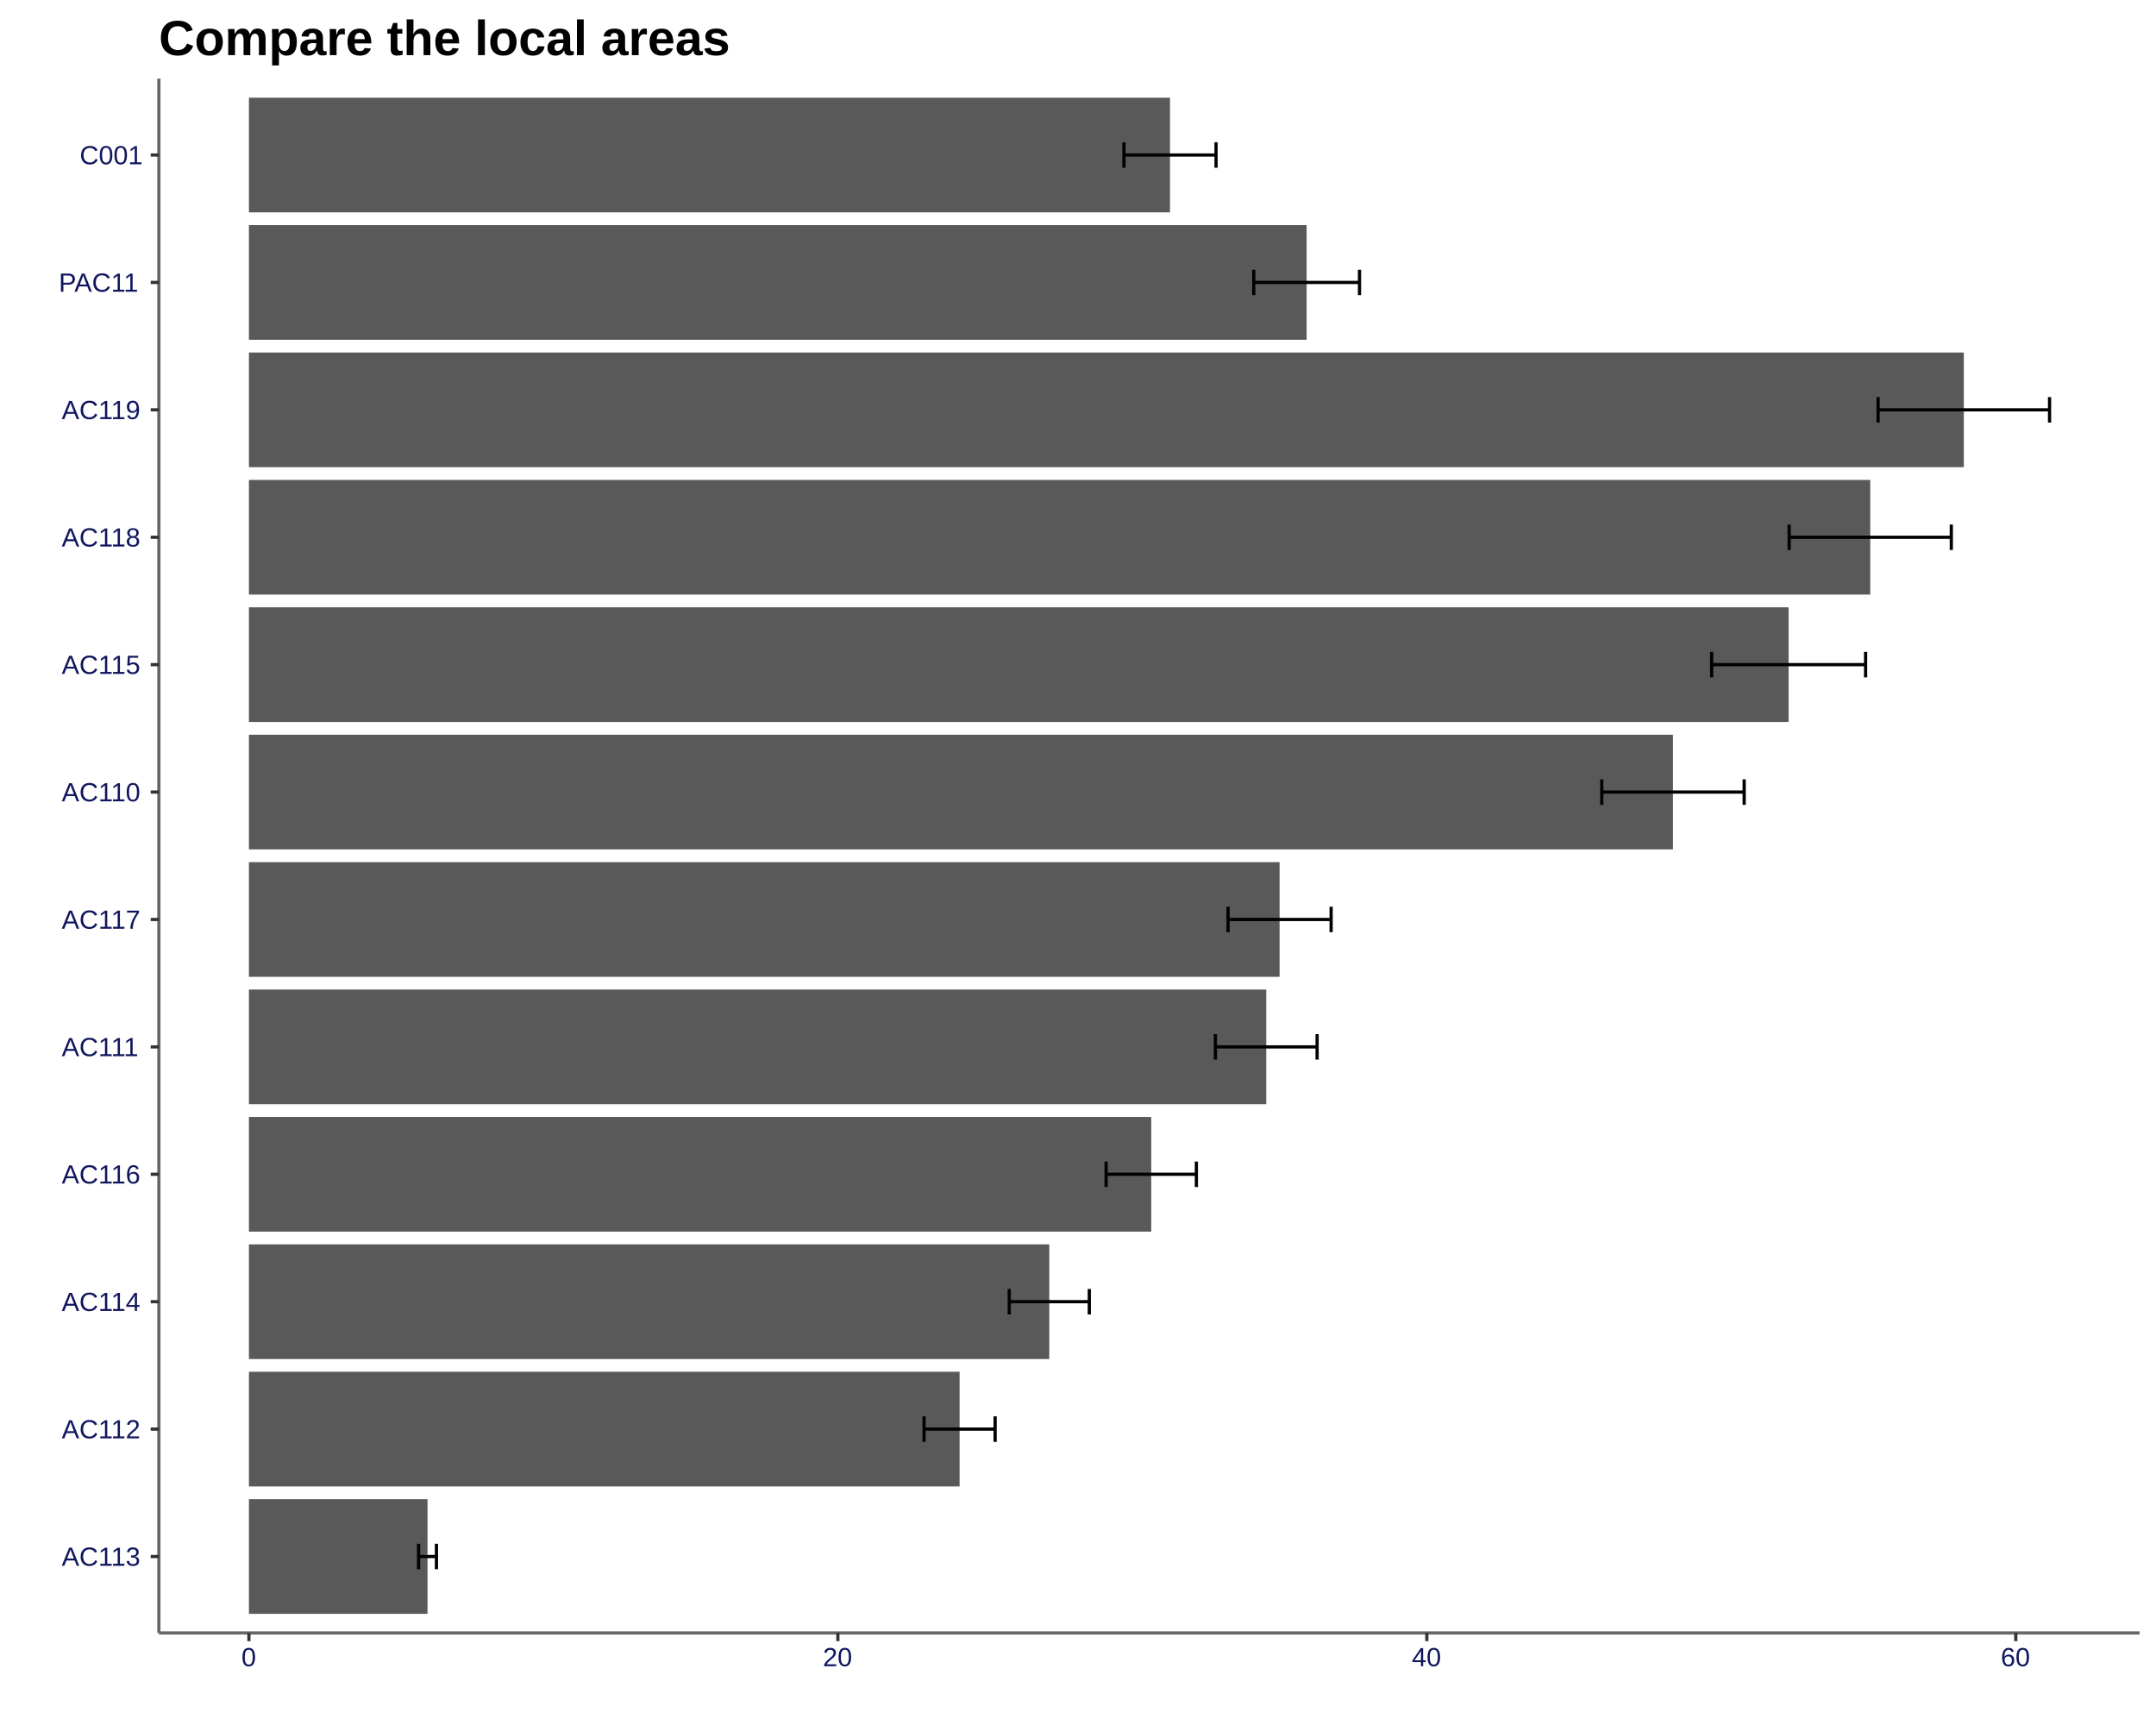
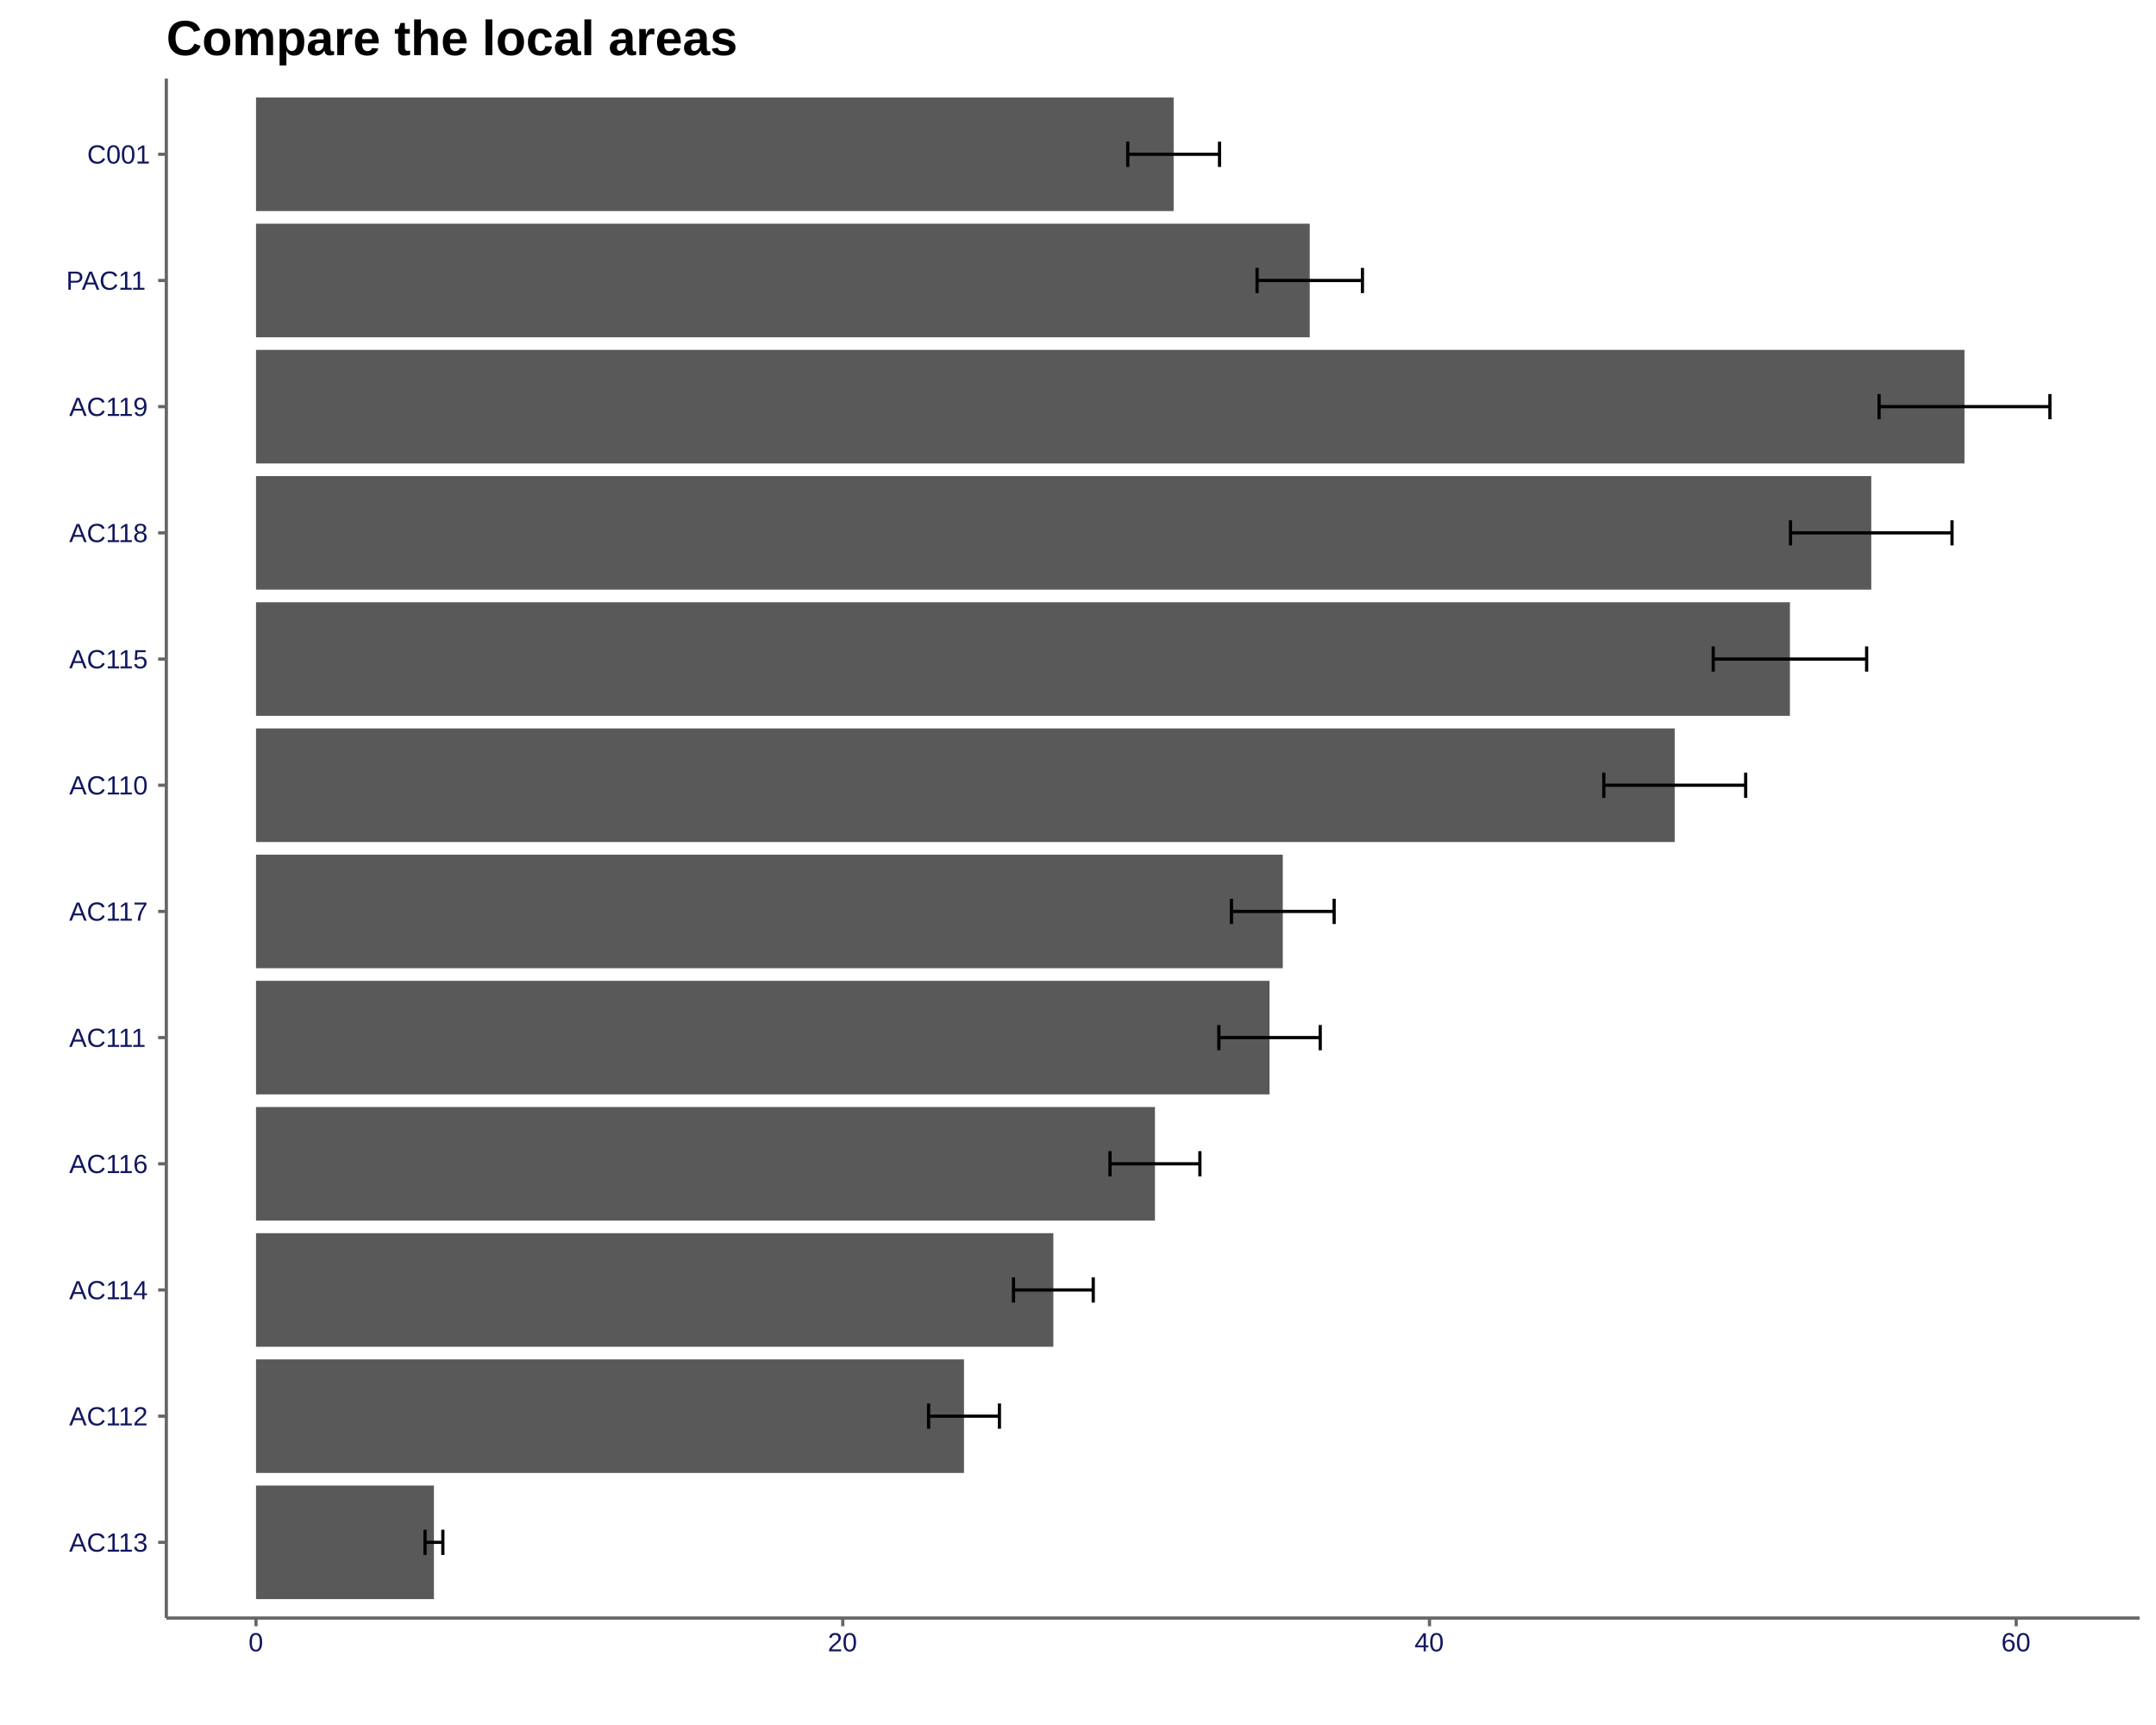
<svg xmlns="http://www.w3.org/2000/svg" viewBox="0 0 720.00 576.00">
  <defs>
    <style type="text/css">
    line, polyline, path, rect, circle {
      fill: none;
      stroke: #000000;
      stroke-linecap: round;
      stroke-linejoin: round;
      stroke-miterlimit: 10.00;
    }
  </style>
  </defs>
  <rect width="100%" height="100%" style="stroke: none; fill: #FFFFFF;" />
  <defs>
-     <clipPath id="cpNTMuMDY0OXw3MTQuNTIxfDU0NS4yNjR8MjYuMjQyMw==">
-       <rect x="53.06" y="26.24" width="661.46" height="519.02" />
+     <clipPath id="cpNTUuNTQ5M3w3MTQuNTIxfDU0MC4yOTV8MjYuMjQyMw==">
+       <rect x="55.55" y="26.24" width="658.97" height="514.05" />
    </clipPath>
  </defs>
-   <rect x="83.13" y="500.59" width="59.64" height="38.29" style="stroke-width: 1.07; stroke: none; stroke-linecap: butt; fill: #595959;" clip-path="url(#cpNTMuMDY0OXw3MTQuNTIxfDU0NS4yNjR8MjYuMjQyMw==)" />
-   <rect x="83.13" y="458.05" width="237.33" height="38.29" style="stroke-width: 1.07; stroke: none; stroke-linecap: butt; fill: #595959;" clip-path="url(#cpNTMuMDY0OXw3MTQuNTIxfDU0NS4yNjR8MjYuMjQyMw==)" />
-   <rect x="83.13" y="415.51" width="267.28" height="38.29" style="stroke-width: 1.07; stroke: none; stroke-linecap: butt; fill: #595959;" clip-path="url(#cpNTMuMDY0OXw3MTQuNTIxfDU0NS4yNjR8MjYuMjQyMw==)" />
-   <rect x="83.13" y="372.97" width="301.33" height="38.29" style="stroke-width: 1.07; stroke: none; stroke-linecap: butt; fill: #595959;" clip-path="url(#cpNTMuMDY0OXw3MTQuNTIxfDU0NS4yNjR8MjYuMjQyMw==)" />
-   <rect x="83.13" y="330.42" width="339.74" height="38.29" style="stroke-width: 1.07; stroke: none; stroke-linecap: butt; fill: #595959;" clip-path="url(#cpNTMuMDY0OXw3MTQuNTIxfDU0NS4yNjR8MjYuMjQyMw==)" />
-   <rect x="83.13" y="287.88" width="344.19" height="38.29" style="stroke-width: 1.07; stroke: none; stroke-linecap: butt; fill: #595959;" clip-path="url(#cpNTMuMDY0OXw3MTQuNTIxfDU0NS4yNjR8MjYuMjQyMw==)" />
-   <rect x="83.13" y="245.34" width="475.56" height="38.29" style="stroke-width: 1.07; stroke: none; stroke-linecap: butt; fill: #595959;" clip-path="url(#cpNTMuMDY0OXw3MTQuNTIxfDU0NS4yNjR8MjYuMjQyMw==)" />
-   <rect x="83.13" y="202.79" width="514.18" height="38.29" style="stroke-width: 1.07; stroke: none; stroke-linecap: butt; fill: #595959;" clip-path="url(#cpNTMuMDY0OXw3MTQuNTIxfDU0NS4yNjR8MjYuMjQyMw==)" />
-   <rect x="83.13" y="160.25" width="541.44" height="38.29" style="stroke-width: 1.07; stroke: none; stroke-linecap: butt; fill: #595959;" clip-path="url(#cpNTMuMDY0OXw3MTQuNTIxfDU0NS4yNjR8MjYuMjQyMw==)" />
-   <rect x="83.13" y="117.71" width="572.69" height="38.29" style="stroke-width: 1.07; stroke: none; stroke-linecap: butt; fill: #595959;" clip-path="url(#cpNTMuMDY0OXw3MTQuNTIxfDU0NS4yNjR8MjYuMjQyMw==)" />
-   <rect x="83.13" y="75.17" width="353.22" height="38.29" style="stroke-width: 1.07; stroke: none; stroke-linecap: butt; fill: #595959;" clip-path="url(#cpNTMuMDY0OXw3MTQuNTIxfDU0NS4yNjR8MjYuMjQyMw==)" />
-   <rect x="83.13" y="32.62" width="307.59" height="38.29" style="stroke-width: 1.07; stroke: none; stroke-linecap: butt; fill: #595959;" clip-path="url(#cpNTMuMDY0OXw3MTQuNTIxfDU0NS4yNjR8MjYuMjQyMw==)" />
-   <polyline points="582.47,268.74 582.47,260.23 " style="stroke-width: 1.07; stroke-linecap: butt;" clip-path="url(#cpNTMuMDY0OXw3MTQuNTIxfDU0NS4yNjR8MjYuMjQyMw==)" />
-   <polyline points="582.47,264.48 534.91,264.48 " style="stroke-width: 1.07; stroke-linecap: butt;" clip-path="url(#cpNTMuMDY0OXw3MTQuNTIxfDU0NS4yNjR8MjYuMjQyMw==)" />
-   <polyline points="534.91,268.74 534.91,260.23 " style="stroke-width: 1.07; stroke-linecap: butt;" clip-path="url(#cpNTMuMDY0OXw3MTQuNTIxfDU0NS4yNjR8MjYuMjQyMw==)" />
-   <polyline points="439.85,353.82 439.85,345.31 " style="stroke-width: 1.07; stroke-linecap: butt;" clip-path="url(#cpNTMuMDY0OXw3MTQuNTIxfDU0NS4yNjR8MjYuMjQyMw==)" />
-   <polyline points="439.85,349.57 405.88,349.57 " style="stroke-width: 1.07; stroke-linecap: butt;" clip-path="url(#cpNTMuMDY0OXw3MTQuNTIxfDU0NS4yNjR8MjYuMjQyMw==)" />
-   <polyline points="405.88,353.82 405.88,345.31 " style="stroke-width: 1.07; stroke-linecap: butt;" clip-path="url(#cpNTMuMDY0OXw3MTQuNTIxfDU0NS4yNjR8MjYuMjQyMw==)" />
-   <polyline points="332.32,481.45 332.32,472.94 " style="stroke-width: 1.07; stroke-linecap: butt;" clip-path="url(#cpNTMuMDY0OXw3MTQuNTIxfDU0NS4yNjR8MjYuMjQyMw==)" />
-   <polyline points="332.32,477.20 308.59,477.20 " style="stroke-width: 1.07; stroke-linecap: butt;" clip-path="url(#cpNTMuMDY0OXw3MTQuNTIxfDU0NS4yNjR8MjYuMjQyMw==)" />
-   <polyline points="308.59,481.45 308.59,472.94 " style="stroke-width: 1.07; stroke-linecap: butt;" clip-path="url(#cpNTMuMDY0OXw3MTQuNTIxfDU0NS4yNjR8MjYuMjQyMw==)" />
-   <polyline points="145.75,523.99 145.75,515.48 " style="stroke-width: 1.07; stroke-linecap: butt;" clip-path="url(#cpNTMuMDY0OXw3MTQuNTIxfDU0NS4yNjR8MjYuMjQyMw==)" />
-   <polyline points="145.75,519.74 139.79,519.74 " style="stroke-width: 1.07; stroke-linecap: butt;" clip-path="url(#cpNTMuMDY0OXw3MTQuNTIxfDU0NS4yNjR8MjYuMjQyMw==)" />
-   <polyline points="139.79,523.99 139.79,515.48 " style="stroke-width: 1.07; stroke-linecap: butt;" clip-path="url(#cpNTMuMDY0OXw3MTQuNTIxfDU0NS4yNjR8MjYuMjQyMw==)" />
-   <polyline points="363.77,438.91 363.77,430.40 " style="stroke-width: 1.07; stroke-linecap: butt;" clip-path="url(#cpNTMuMDY0OXw3MTQuNTIxfDU0NS4yNjR8MjYuMjQyMw==)" />
-   <polyline points="363.77,434.65 337.04,434.65 " style="stroke-width: 1.07; stroke-linecap: butt;" clip-path="url(#cpNTMuMDY0OXw3MTQuNTIxfDU0NS4yNjR8MjYuMjQyMw==)" />
-   <polyline points="337.04,438.91 337.04,430.40 " style="stroke-width: 1.07; stroke-linecap: butt;" clip-path="url(#cpNTMuMDY0OXw3MTQuNTIxfDU0NS4yNjR8MjYuMjQyMw==)" />
-   <polyline points="623.02,226.19 623.02,217.68 " style="stroke-width: 1.07; stroke-linecap: butt;" clip-path="url(#cpNTMuMDY0OXw3MTQuNTIxfDU0NS4yNjR8MjYuMjQyMw==)" />
-   <polyline points="623.02,221.94 571.61,221.94 " style="stroke-width: 1.07; stroke-linecap: butt;" clip-path="url(#cpNTMuMDY0OXw3MTQuNTIxfDU0NS4yNjR8MjYuMjQyMw==)" />
-   <polyline points="571.61,226.19 571.61,217.68 " style="stroke-width: 1.07; stroke-linecap: butt;" clip-path="url(#cpNTMuMDY0OXw3MTQuNTIxfDU0NS4yNjR8MjYuMjQyMw==)" />
-   <polyline points="399.53,396.36 399.53,387.86 " style="stroke-width: 1.07; stroke-linecap: butt;" clip-path="url(#cpNTMuMDY0OXw3MTQuNTIxfDU0NS4yNjR8MjYuMjQyMw==)" />
-   <polyline points="399.53,392.11 369.39,392.11 " style="stroke-width: 1.07; stroke-linecap: butt;" clip-path="url(#cpNTMuMDY0OXw3MTQuNTIxfDU0NS4yNjR8MjYuMjQyMw==)" />
-   <polyline points="369.39,396.36 369.39,387.86 " style="stroke-width: 1.07; stroke-linecap: butt;" clip-path="url(#cpNTMuMDY0OXw3MTQuNTIxfDU0NS4yNjR8MjYuMjQyMw==)" />
-   <polyline points="444.53,311.28 444.53,302.77 " style="stroke-width: 1.07; stroke-linecap: butt;" clip-path="url(#cpNTMuMDY0OXw3MTQuNTIxfDU0NS4yNjR8MjYuMjQyMw==)" />
-   <polyline points="444.53,307.02 410.11,307.02 " style="stroke-width: 1.07; stroke-linecap: butt;" clip-path="url(#cpNTMuMDY0OXw3MTQuNTIxfDU0NS4yNjR8MjYuMjQyMw==)" />
-   <polyline points="410.11,311.28 410.11,302.77 " style="stroke-width: 1.07; stroke-linecap: butt;" clip-path="url(#cpNTMuMDY0OXw3MTQuNTIxfDU0NS4yNjR8MjYuMjQyMw==)" />
-   <polyline points="651.64,183.65 651.64,175.14 " style="stroke-width: 1.07; stroke-linecap: butt;" clip-path="url(#cpNTMuMDY0OXw3MTQuNTIxfDU0NS4yNjR8MjYuMjQyMw==)" />
-   <polyline points="651.64,179.40 597.50,179.40 " style="stroke-width: 1.07; stroke-linecap: butt;" clip-path="url(#cpNTMuMDY0OXw3MTQuNTIxfDU0NS4yNjR8MjYuMjQyMw==)" />
-   <polyline points="597.50,183.65 597.50,175.14 " style="stroke-width: 1.07; stroke-linecap: butt;" clip-path="url(#cpNTMuMDY0OXw3MTQuNTIxfDU0NS4yNjR8MjYuMjQyMw==)" />
-   <polyline points="684.45,141.11 684.45,132.60 " style="stroke-width: 1.07; stroke-linecap: butt;" clip-path="url(#cpNTMuMDY0OXw3MTQuNTIxfDU0NS4yNjR8MjYuMjQyMw==)" />
-   <polyline points="684.45,136.85 627.19,136.85 " style="stroke-width: 1.07; stroke-linecap: butt;" clip-path="url(#cpNTMuMDY0OXw3MTQuNTIxfDU0NS4yNjR8MjYuMjQyMw==)" />
-   <polyline points="627.19,141.11 627.19,132.60 " style="stroke-width: 1.07; stroke-linecap: butt;" clip-path="url(#cpNTMuMDY0OXw3MTQuNTIxfDU0NS4yNjR8MjYuMjQyMw==)" />
-   <polyline points="454.01,98.56 454.01,90.06 " style="stroke-width: 1.07; stroke-linecap: butt;" clip-path="url(#cpNTMuMDY0OXw3MTQuNTIxfDU0NS4yNjR8MjYuMjQyMw==)" />
-   <polyline points="454.01,94.31 418.69,94.31 " style="stroke-width: 1.07; stroke-linecap: butt;" clip-path="url(#cpNTMuMDY0OXw3MTQuNTIxfDU0NS4yNjR8MjYuMjQyMw==)" />
-   <polyline points="418.69,98.56 418.69,90.06 " style="stroke-width: 1.07; stroke-linecap: butt;" clip-path="url(#cpNTMuMDY0OXw3MTQuNTIxfDU0NS4yNjR8MjYuMjQyMw==)" />
-   <polyline points="406.10,56.02 406.10,47.51 " style="stroke-width: 1.07; stroke-linecap: butt;" clip-path="url(#cpNTMuMDY0OXw3MTQuNTIxfDU0NS4yNjR8MjYuMjQyMw==)" />
-   <polyline points="406.10,51.77 375.34,51.77 " style="stroke-width: 1.07; stroke-linecap: butt;" clip-path="url(#cpNTMuMDY0OXw3MTQuNTIxfDU0NS4yNjR8MjYuMjQyMw==)" />
-   <polyline points="375.34,56.02 375.34,47.51 " style="stroke-width: 1.07; stroke-linecap: butt;" clip-path="url(#cpNTMuMDY0OXw3MTQuNTIxfDU0NS4yNjR8MjYuMjQyMw==)" />
+   <rect x="85.50" y="496.05" width="59.41" height="37.92" style="stroke-width: 1.07; stroke: none; stroke-linecap: butt; fill: #595959;" clip-path="url(#cpNTUuNTQ5M3w3MTQuNTIxfDU0MC4yOTV8MjYuMjQyMw==)" />
+   <rect x="85.50" y="453.92" width="236.43" height="37.92" style="stroke-width: 1.07; stroke: none; stroke-linecap: butt; fill: #595959;" clip-path="url(#cpNTUuNTQ5M3w3MTQuNTIxfDU0MC4yOTV8MjYuMjQyMw==)" />
+   <rect x="85.50" y="411.78" width="266.27" height="37.92" style="stroke-width: 1.07; stroke: none; stroke-linecap: butt; fill: #595959;" clip-path="url(#cpNTUuNTQ5M3w3MTQuNTIxfDU0MC4yOTV8MjYuMjQyMw==)" />
+   <rect x="85.50" y="369.65" width="300.20" height="37.92" style="stroke-width: 1.07; stroke: none; stroke-linecap: butt; fill: #595959;" clip-path="url(#cpNTUuNTQ5M3w3MTQuNTIxfDU0MC4yOTV8MjYuMjQyMw==)" />
+   <rect x="85.50" y="327.51" width="338.46" height="37.92" style="stroke-width: 1.07; stroke: none; stroke-linecap: butt; fill: #595959;" clip-path="url(#cpNTUuNTQ5M3w3MTQuNTIxfDU0MC4yOTV8MjYuMjQyMw==)" />
+   <rect x="85.50" y="285.38" width="342.89" height="37.92" style="stroke-width: 1.07; stroke: none; stroke-linecap: butt; fill: #595959;" clip-path="url(#cpNTUuNTQ5M3w3MTQuNTIxfDU0MC4yOTV8MjYuMjQyMw==)" />
+   <rect x="85.50" y="243.24" width="473.77" height="37.92" style="stroke-width: 1.07; stroke: none; stroke-linecap: butt; fill: #595959;" clip-path="url(#cpNTUuNTQ5M3w3MTQuNTIxfDU0MC4yOTV8MjYuMjQyMw==)" />
+   <rect x="85.50" y="201.10" width="512.25" height="37.92" style="stroke-width: 1.07; stroke: none; stroke-linecap: butt; fill: #595959;" clip-path="url(#cpNTUuNTQ5M3w3MTQuNTIxfDU0MC4yOTV8MjYuMjQyMw==)" />
+   <rect x="85.50" y="158.97" width="539.41" height="37.92" style="stroke-width: 1.07; stroke: none; stroke-linecap: butt; fill: #595959;" clip-path="url(#cpNTUuNTQ5M3w3MTQuNTIxfDU0MC4yOTV8MjYuMjQyMw==)" />
+   <rect x="85.50" y="116.83" width="570.54" height="37.92" style="stroke-width: 1.07; stroke: none; stroke-linecap: butt; fill: #595959;" clip-path="url(#cpNTUuNTQ5M3w3MTQuNTIxfDU0MC4yOTV8MjYuMjQyMw==)" />
+   <rect x="85.50" y="74.70" width="351.89" height="37.92" style="stroke-width: 1.07; stroke: none; stroke-linecap: butt; fill: #595959;" clip-path="url(#cpNTUuNTQ5M3w3MTQuNTIxfDU0MC4yOTV8MjYuMjQyMw==)" />
+   <rect x="85.50" y="32.56" width="306.44" height="37.92" style="stroke-width: 1.07; stroke: none; stroke-linecap: butt; fill: #595959;" clip-path="url(#cpNTUuNTQ5M3w3MTQuNTIxfDU0MC4yOTV8MjYuMjQyMw==)" />
+   <polyline points="582.97,266.41 582.97,257.99 " style="stroke-width: 1.07; stroke-linecap: butt;" clip-path="url(#cpNTUuNTQ5M3w3MTQuNTIxfDU0MC4yOTV8MjYuMjQyMw==)" />
+   <polyline points="582.97,262.20 535.59,262.20 " style="stroke-width: 1.07; stroke-linecap: butt;" clip-path="url(#cpNTUuNTQ5M3w3MTQuNTIxfDU0MC4yOTV8MjYuMjQyMw==)" />
+   <polyline points="535.59,266.41 535.59,257.99 " style="stroke-width: 1.07; stroke-linecap: butt;" clip-path="url(#cpNTUuNTQ5M3w3MTQuNTIxfDU0MC4yOTV8MjYuMjQyMw==)" />
+   <polyline points="440.89,350.69 440.89,342.26 " style="stroke-width: 1.07; stroke-linecap: butt;" clip-path="url(#cpNTUuNTQ5M3w3MTQuNTIxfDU0MC4yOTV8MjYuMjQyMw==)" />
+   <polyline points="440.89,346.47 407.04,346.47 " style="stroke-width: 1.07; stroke-linecap: butt;" clip-path="url(#cpNTUuNTQ5M3w3MTQuNTIxfDU0MC4yOTV8MjYuMjQyMw==)" />
+   <polyline points="407.04,350.69 407.04,342.26 " style="stroke-width: 1.07; stroke-linecap: butt;" clip-path="url(#cpNTUuNTQ5M3w3MTQuNTIxfDU0MC4yOTV8MjYuMjQyMw==)" />
+   <polyline points="333.76,477.09 333.76,468.66 " style="stroke-width: 1.07; stroke-linecap: butt;" clip-path="url(#cpNTUuNTQ5M3w3MTQuNTIxfDU0MC4yOTV8MjYuMjQyMw==)" />
+   <polyline points="333.76,472.88 310.11,472.88 " style="stroke-width: 1.07; stroke-linecap: butt;" clip-path="url(#cpNTUuNTQ5M3w3MTQuNTIxfDU0MC4yOTV8MjYuMjQyMw==)" />
+   <polyline points="310.11,477.09 310.11,468.66 " style="stroke-width: 1.07; stroke-linecap: butt;" clip-path="url(#cpNTUuNTQ5M3w3MTQuNTIxfDU0MC4yOTV8MjYuMjQyMw==)" />
+   <polyline points="147.89,519.23 147.89,510.80 " style="stroke-width: 1.07; stroke-linecap: butt;" clip-path="url(#cpNTUuNTQ5M3w3MTQuNTIxfDU0MC4yOTV8MjYuMjQyMw==)" />
+   <polyline points="147.89,515.01 141.94,515.01 " style="stroke-width: 1.07; stroke-linecap: butt;" clip-path="url(#cpNTUuNTQ5M3w3MTQuNTIxfDU0MC4yOTV8MjYuMjQyMw==)" />
+   <polyline points="141.94,519.23 141.94,510.80 " style="stroke-width: 1.07; stroke-linecap: butt;" clip-path="url(#cpNTUuNTQ5M3w3MTQuNTIxfDU0MC4yOTV8MjYuMjQyMw==)" />
+   <polyline points="365.09,434.96 365.09,426.53 " style="stroke-width: 1.07; stroke-linecap: butt;" clip-path="url(#cpNTUuNTQ5M3w3MTQuNTIxfDU0MC4yOTV8MjYuMjQyMw==)" />
+   <polyline points="365.09,430.74 338.46,430.74 " style="stroke-width: 1.07; stroke-linecap: butt;" clip-path="url(#cpNTUuNTQ5M3w3MTQuNTIxfDU0MC4yOTV8MjYuMjQyMw==)" />
+   <polyline points="338.46,434.96 338.46,426.53 " style="stroke-width: 1.07; stroke-linecap: butt;" clip-path="url(#cpNTUuNTQ5M3w3MTQuNTIxfDU0MC4yOTV8MjYuMjQyMw==)" />
+   <polyline points="623.37,224.28 623.37,215.85 " style="stroke-width: 1.07; stroke-linecap: butt;" clip-path="url(#cpNTUuNTQ5M3w3MTQuNTIxfDU0MC4yOTV8MjYuMjQyMw==)" />
+   <polyline points="623.37,220.07 572.14,220.07 " style="stroke-width: 1.07; stroke-linecap: butt;" clip-path="url(#cpNTUuNTQ5M3w3MTQuNTIxfDU0MC4yOTV8MjYuMjQyMw==)" />
+   <polyline points="572.14,224.28 572.14,215.85 " style="stroke-width: 1.07; stroke-linecap: butt;" clip-path="url(#cpNTUuNTQ5M3w3MTQuNTIxfDU0MC4yOTV8MjYuMjQyMw==)" />
+   <polyline points="400.71,392.82 400.71,384.39 " style="stroke-width: 1.07; stroke-linecap: butt;" clip-path="url(#cpNTUuNTQ5M3w3MTQuNTIxfDU0MC4yOTV8MjYuMjQyMw==)" />
+   <polyline points="400.71,388.61 370.69,388.61 " style="stroke-width: 1.07; stroke-linecap: butt;" clip-path="url(#cpNTUuNTQ5M3w3MTQuNTIxfDU0MC4yOTV8MjYuMjQyMw==)" />
+   <polyline points="370.69,392.82 370.69,384.39 " style="stroke-width: 1.07; stroke-linecap: butt;" clip-path="url(#cpNTUuNTQ5M3w3MTQuNTIxfDU0MC4yOTV8MjYuMjQyMw==)" />
+   <polyline points="445.54,308.55 445.54,300.12 " style="stroke-width: 1.07; stroke-linecap: butt;" clip-path="url(#cpNTUuNTQ5M3w3MTQuNTIxfDU0MC4yOTV8MjYuMjQyMw==)" />
+   <polyline points="445.54,304.34 411.25,304.34 " style="stroke-width: 1.07; stroke-linecap: butt;" clip-path="url(#cpNTUuNTQ5M3w3MTQuNTIxfDU0MC4yOTV8MjYuMjQyMw==)" />
+   <polyline points="411.25,308.55 411.25,300.12 " style="stroke-width: 1.07; stroke-linecap: butt;" clip-path="url(#cpNTUuNTQ5M3w3MTQuNTIxfDU0MC4yOTV8MjYuMjQyMw==)" />
+   <polyline points="651.88,182.14 651.88,173.72 " style="stroke-width: 1.07; stroke-linecap: butt;" clip-path="url(#cpNTUuNTQ5M3w3MTQuNTIxfDU0MC4yOTV8MjYuMjQyMw==)" />
+   <polyline points="651.88,177.93 597.94,177.93 " style="stroke-width: 1.07; stroke-linecap: butt;" clip-path="url(#cpNTUuNTQ5M3w3MTQuNTIxfDU0MC4yOTV8MjYuMjQyMw==)" />
+   <polyline points="597.94,182.14 597.94,173.72 " style="stroke-width: 1.07; stroke-linecap: butt;" clip-path="url(#cpNTUuNTQ5M3w3MTQuNTIxfDU0MC4yOTV8MjYuMjQyMw==)" />
+   <polyline points="684.57,140.01 684.57,131.58 " style="stroke-width: 1.07; stroke-linecap: butt;" clip-path="url(#cpNTUuNTQ5M3w3MTQuNTIxfDU0MC4yOTV8MjYuMjQyMw==)" />
+   <polyline points="684.57,135.79 627.51,135.79 " style="stroke-width: 1.07; stroke-linecap: butt;" clip-path="url(#cpNTUuNTQ5M3w3MTQuNTIxfDU0MC4yOTV8MjYuMjQyMw==)" />
+   <polyline points="627.51,140.01 627.51,131.58 " style="stroke-width: 1.07; stroke-linecap: butt;" clip-path="url(#cpNTUuNTQ5M3w3MTQuNTIxfDU0MC4yOTV8MjYuMjQyMw==)" />
+   <polyline points="454.99,97.87 454.99,89.45 " style="stroke-width: 1.07; stroke-linecap: butt;" clip-path="url(#cpNTUuNTQ5M3w3MTQuNTIxfDU0MC4yOTV8MjYuMjQyMw==)" />
+   <polyline points="454.99,93.66 419.80,93.66 " style="stroke-width: 1.07; stroke-linecap: butt;" clip-path="url(#cpNTUuNTQ5M3w3MTQuNTIxfDU0MC4yOTV8MjYuMjQyMw==)" />
+   <polyline points="419.80,97.87 419.80,89.45 " style="stroke-width: 1.07; stroke-linecap: butt;" clip-path="url(#cpNTUuNTQ5M3w3MTQuNTIxfDU0MC4yOTV8MjYuMjQyMw==)" />
+   <polyline points="407.26,55.74 407.26,47.31 " style="stroke-width: 1.07; stroke-linecap: butt;" clip-path="url(#cpNTUuNTQ5M3w3MTQuNTIxfDU0MC4yOTV8MjYuMjQyMw==)" />
+   <polyline points="407.26,51.52 376.62,51.52 " style="stroke-width: 1.07; stroke-linecap: butt;" clip-path="url(#cpNTUuNTQ5M3w3MTQuNTIxfDU0MC4yOTV8MjYuMjQyMw==)" />
+   <polyline points="376.62,55.74 376.62,47.31 " style="stroke-width: 1.07; stroke-linecap: butt;" clip-path="url(#cpNTUuNTQ5M3w3MTQuNTIxfDU0MC4yOTV8MjYuMjQyMw==)" />
  <defs>
    <clipPath id="cpMHw3MjB8NTc2fDA=">
      <rect x="0.00" y="0.00" width="720.00" height="576.00" />
    </clipPath>
  </defs>
-   <polyline points="53.06,545.26 53.06,26.24 " style="stroke-width: 1.07; stroke: #666666; stroke-linecap: butt;" clip-path="url(#cpMHw3MjB8NTc2fDA=)" />
+   <polyline points="55.55,540.29 55.55,26.24 " style="stroke-width: 1.07; stroke: #666666; stroke-linecap: butt;" clip-path="url(#cpMHw3MjB8NTc2fDA=)" />
  <g clip-path="url(#cpMHw3MjB8NTc2fDA=)">
-     <text x="20.61" y="522.83" style="font-size: 8.80px; fill: #11175E; font-family: Liberation Sans;" textLength="27.52px" lengthAdjust="spacingAndGlyphs">AC113</text>
+     <text x="23.10" y="518.11" style="font-size: 8.80px; fill: #11175E; font-family: Liberation Sans;" textLength="27.52px" lengthAdjust="spacingAndGlyphs">AC113</text>
  </g>
  <g clip-path="url(#cpMHw3MjB8NTc2fDA=)">
-     <text x="20.61" y="480.29" style="font-size: 8.80px; fill: #11175E; font-family: Liberation Sans;" textLength="27.52px" lengthAdjust="spacingAndGlyphs">AC112</text>
+     <text x="23.10" y="475.97" style="font-size: 8.80px; fill: #11175E; font-family: Liberation Sans;" textLength="27.52px" lengthAdjust="spacingAndGlyphs">AC112</text>
  </g>
  <g clip-path="url(#cpMHw3MjB8NTc2fDA=)">
-     <text x="20.61" y="437.75" style="font-size: 8.80px; fill: #11175E; font-family: Liberation Sans;" textLength="27.52px" lengthAdjust="spacingAndGlyphs">AC114</text>
+     <text x="23.10" y="433.84" style="font-size: 8.80px; fill: #11175E; font-family: Liberation Sans;" textLength="27.52px" lengthAdjust="spacingAndGlyphs">AC114</text>
  </g>
  <g clip-path="url(#cpMHw3MjB8NTc2fDA=)">
-     <text x="20.61" y="395.20" style="font-size: 8.80px; fill: #11175E; font-family: Liberation Sans;" textLength="27.52px" lengthAdjust="spacingAndGlyphs">AC116</text>
+     <text x="23.10" y="391.70" style="font-size: 8.80px; fill: #11175E; font-family: Liberation Sans;" textLength="27.52px" lengthAdjust="spacingAndGlyphs">AC116</text>
  </g>
  <g clip-path="url(#cpMHw3MjB8NTc2fDA=)">
-     <text x="20.61" y="352.66" style="font-size: 8.80px; fill: #11175E; font-family: Liberation Sans;" textLength="27.52px" lengthAdjust="spacingAndGlyphs">AC111</text>
+     <text x="23.10" y="349.57" style="font-size: 8.80px; fill: #11175E; font-family: Liberation Sans;" textLength="27.52px" lengthAdjust="spacingAndGlyphs">AC111</text>
  </g>
  <g clip-path="url(#cpMHw3MjB8NTc2fDA=)">
-     <text x="20.61" y="310.12" style="font-size: 8.80px; fill: #11175E; font-family: Liberation Sans;" textLength="27.52px" lengthAdjust="spacingAndGlyphs">AC117</text>
+     <text x="23.10" y="307.43" style="font-size: 8.80px; fill: #11175E; font-family: Liberation Sans;" textLength="27.52px" lengthAdjust="spacingAndGlyphs">AC117</text>
  </g>
  <g clip-path="url(#cpMHw3MjB8NTc2fDA=)">
-     <text x="20.61" y="267.58" style="font-size: 8.80px; fill: #11175E; font-family: Liberation Sans;" textLength="27.52px" lengthAdjust="spacingAndGlyphs">AC110</text>
+     <text x="23.10" y="265.29" style="font-size: 8.80px; fill: #11175E; font-family: Liberation Sans;" textLength="27.52px" lengthAdjust="spacingAndGlyphs">AC110</text>
  </g>
  <g clip-path="url(#cpMHw3MjB8NTc2fDA=)">
-     <text x="20.61" y="225.03" style="font-size: 8.80px; fill: #11175E; font-family: Liberation Sans;" textLength="27.52px" lengthAdjust="spacingAndGlyphs">AC115</text>
+     <text x="23.10" y="223.16" style="font-size: 8.80px; fill: #11175E; font-family: Liberation Sans;" textLength="27.52px" lengthAdjust="spacingAndGlyphs">AC115</text>
  </g>
  <g clip-path="url(#cpMHw3MjB8NTc2fDA=)">
-     <text x="20.61" y="182.49" style="font-size: 8.80px; fill: #11175E; font-family: Liberation Sans;" textLength="27.52px" lengthAdjust="spacingAndGlyphs">AC118</text>
+     <text x="23.10" y="181.02" style="font-size: 8.80px; fill: #11175E; font-family: Liberation Sans;" textLength="27.52px" lengthAdjust="spacingAndGlyphs">AC118</text>
  </g>
  <g clip-path="url(#cpMHw3MjB8NTc2fDA=)">
-     <text x="20.61" y="139.95" style="font-size: 8.80px; fill: #11175E; font-family: Liberation Sans;" textLength="27.52px" lengthAdjust="spacingAndGlyphs">AC119</text>
+     <text x="23.10" y="138.89" style="font-size: 8.80px; fill: #11175E; font-family: Liberation Sans;" textLength="27.52px" lengthAdjust="spacingAndGlyphs">AC119</text>
  </g>
  <g clip-path="url(#cpMHw3MjB8NTc2fDA=)">
-     <text x="19.62" y="97.40" style="font-size: 8.80px; fill: #11175E; font-family: Liberation Sans;" textLength="28.52px" lengthAdjust="spacingAndGlyphs">PAC11</text>
+     <text x="22.10" y="96.75" style="font-size: 8.80px; fill: #11175E; font-family: Liberation Sans;" textLength="28.52px" lengthAdjust="spacingAndGlyphs">PAC11</text>
  </g>
  <g clip-path="url(#cpMHw3MjB8NTc2fDA=)">
-     <text x="26.62" y="54.86" style="font-size: 8.80px; fill: #11175E; font-family: Liberation Sans;" textLength="21.52px" lengthAdjust="spacingAndGlyphs">C001</text>
+     <text x="29.10" y="54.62" style="font-size: 8.80px; fill: #11175E; font-family: Liberation Sans;" textLength="21.52px" lengthAdjust="spacingAndGlyphs">C001</text>
  </g>
-   <polyline points="50.33,519.74 53.06,519.74 " style="stroke-width: 1.07; stroke: #333333; stroke-linecap: butt;" clip-path="url(#cpMHw3MjB8NTc2fDA=)" />
-   <polyline points="50.33,477.20 53.06,477.20 " style="stroke-width: 1.07; stroke: #333333; stroke-linecap: butt;" clip-path="url(#cpMHw3MjB8NTc2fDA=)" />
-   <polyline points="50.33,434.65 53.06,434.65 " style="stroke-width: 1.07; stroke: #333333; stroke-linecap: butt;" clip-path="url(#cpMHw3MjB8NTc2fDA=)" />
-   <polyline points="50.33,392.11 53.06,392.11 " style="stroke-width: 1.07; stroke: #333333; stroke-linecap: butt;" clip-path="url(#cpMHw3MjB8NTc2fDA=)" />
-   <polyline points="50.33,349.57 53.06,349.57 " style="stroke-width: 1.07; stroke: #333333; stroke-linecap: butt;" clip-path="url(#cpMHw3MjB8NTc2fDA=)" />
-   <polyline points="50.33,307.02 53.06,307.02 " style="stroke-width: 1.07; stroke: #333333; stroke-linecap: butt;" clip-path="url(#cpMHw3MjB8NTc2fDA=)" />
-   <polyline points="50.33,264.48 53.06,264.48 " style="stroke-width: 1.07; stroke: #333333; stroke-linecap: butt;" clip-path="url(#cpMHw3MjB8NTc2fDA=)" />
-   <polyline points="50.33,221.94 53.06,221.94 " style="stroke-width: 1.07; stroke: #333333; stroke-linecap: butt;" clip-path="url(#cpMHw3MjB8NTc2fDA=)" />
-   <polyline points="50.33,179.40 53.06,179.40 " style="stroke-width: 1.07; stroke: #333333; stroke-linecap: butt;" clip-path="url(#cpMHw3MjB8NTc2fDA=)" />
-   <polyline points="50.33,136.85 53.06,136.85 " style="stroke-width: 1.07; stroke: #333333; stroke-linecap: butt;" clip-path="url(#cpMHw3MjB8NTc2fDA=)" />
-   <polyline points="50.33,94.31 53.06,94.31 " style="stroke-width: 1.07; stroke: #333333; stroke-linecap: butt;" clip-path="url(#cpMHw3MjB8NTc2fDA=)" />
-   <polyline points="50.33,51.77 53.06,51.77 " style="stroke-width: 1.07; stroke: #333333; stroke-linecap: butt;" clip-path="url(#cpMHw3MjB8NTc2fDA=)" />
-   <polyline points="53.06,545.26 714.52,545.26 " style="stroke-width: 1.07; stroke: #666666; stroke-linecap: butt;" clip-path="url(#cpMHw3MjB8NTc2fDA=)" />
-   <polyline points="83.13,548.00 83.13,545.26 " style="stroke-width: 1.07; stroke: #333333; stroke-linecap: butt;" clip-path="url(#cpMHw3MjB8NTc2fDA=)" />
-   <polyline points="279.81,548.00 279.81,545.26 " style="stroke-width: 1.07; stroke: #333333; stroke-linecap: butt;" clip-path="url(#cpMHw3MjB8NTc2fDA=)" />
-   <polyline points="476.49,548.00 476.49,545.26 " style="stroke-width: 1.07; stroke: #333333; stroke-linecap: butt;" clip-path="url(#cpMHw3MjB8NTc2fDA=)" />
-   <polyline points="673.17,548.00 673.17,545.26 " style="stroke-width: 1.07; stroke: #333333; stroke-linecap: butt;" clip-path="url(#cpMHw3MjB8NTc2fDA=)" />
+   <polyline points="52.81,515.01 55.55,515.01 " style="stroke-width: 1.07; stroke: #666666; stroke-linecap: butt;" clip-path="url(#cpMHw3MjB8NTc2fDA=)" />
+   <polyline points="52.81,472.88 55.55,472.88 " style="stroke-width: 1.07; stroke: #666666; stroke-linecap: butt;" clip-path="url(#cpMHw3MjB8NTc2fDA=)" />
+   <polyline points="52.81,430.74 55.55,430.74 " style="stroke-width: 1.07; stroke: #666666; stroke-linecap: butt;" clip-path="url(#cpMHw3MjB8NTc2fDA=)" />
+   <polyline points="52.81,388.61 55.55,388.61 " style="stroke-width: 1.07; stroke: #666666; stroke-linecap: butt;" clip-path="url(#cpMHw3MjB8NTc2fDA=)" />
+   <polyline points="52.81,346.47 55.55,346.47 " style="stroke-width: 1.07; stroke: #666666; stroke-linecap: butt;" clip-path="url(#cpMHw3MjB8NTc2fDA=)" />
+   <polyline points="52.81,304.34 55.55,304.34 " style="stroke-width: 1.07; stroke: #666666; stroke-linecap: butt;" clip-path="url(#cpMHw3MjB8NTc2fDA=)" />
+   <polyline points="52.81,262.20 55.55,262.20 " style="stroke-width: 1.07; stroke: #666666; stroke-linecap: butt;" clip-path="url(#cpMHw3MjB8NTc2fDA=)" />
+   <polyline points="52.81,220.07 55.55,220.07 " style="stroke-width: 1.07; stroke: #666666; stroke-linecap: butt;" clip-path="url(#cpMHw3MjB8NTc2fDA=)" />
+   <polyline points="52.81,177.93 55.55,177.93 " style="stroke-width: 1.07; stroke: #666666; stroke-linecap: butt;" clip-path="url(#cpMHw3MjB8NTc2fDA=)" />
+   <polyline points="52.81,135.79 55.55,135.79 " style="stroke-width: 1.07; stroke: #666666; stroke-linecap: butt;" clip-path="url(#cpMHw3MjB8NTc2fDA=)" />
+   <polyline points="52.81,93.66 55.55,93.66 " style="stroke-width: 1.07; stroke: #666666; stroke-linecap: butt;" clip-path="url(#cpMHw3MjB8NTc2fDA=)" />
+   <polyline points="52.81,51.52 55.55,51.52 " style="stroke-width: 1.07; stroke: #666666; stroke-linecap: butt;" clip-path="url(#cpMHw3MjB8NTc2fDA=)" />
+   <polyline points="55.55,540.29 714.52,540.29 " style="stroke-width: 1.07; stroke: #666666; stroke-linecap: butt;" clip-path="url(#cpMHw3MjB8NTc2fDA=)" />
+   <polyline points="85.50,543.03 85.50,540.29 " style="stroke-width: 1.07; stroke: #666666; stroke-linecap: butt;" clip-path="url(#cpMHw3MjB8NTc2fDA=)" />
+   <polyline points="281.44,543.03 281.44,540.29 " style="stroke-width: 1.07; stroke: #666666; stroke-linecap: butt;" clip-path="url(#cpMHw3MjB8NTc2fDA=)" />
+   <polyline points="477.38,543.03 477.38,540.29 " style="stroke-width: 1.07; stroke: #666666; stroke-linecap: butt;" clip-path="url(#cpMHw3MjB8NTc2fDA=)" />
+   <polyline points="673.32,543.03 673.32,540.29 " style="stroke-width: 1.07; stroke: #666666; stroke-linecap: butt;" clip-path="url(#cpMHw3MjB8NTc2fDA=)" />
  <g clip-path="url(#cpMHw3MjB8NTc2fDA=)">
-     <text x="80.63" y="556.38" style="font-size: 8.80px; fill: #11175E; font-family: Liberation Sans;" textLength="5.01px" lengthAdjust="spacingAndGlyphs">0</text>
+     <text x="83.00" y="551.41" style="font-size: 8.80px; fill: #11175E; font-family: Liberation Sans;" textLength="5.01px" lengthAdjust="spacingAndGlyphs">0</text>
  </g>
  <g clip-path="url(#cpMHw3MjB8NTc2fDA=)">
-     <text x="274.80" y="556.38" style="font-size: 8.80px; fill: #11175E; font-family: Liberation Sans;" textLength="10.01px" lengthAdjust="spacingAndGlyphs">20</text>
+     <text x="276.44" y="551.41" style="font-size: 8.80px; fill: #11175E; font-family: Liberation Sans;" textLength="10.01px" lengthAdjust="spacingAndGlyphs">20</text>
  </g>
  <g clip-path="url(#cpMHw3MjB8NTc2fDA=)">
-     <text x="471.48" y="556.38" style="font-size: 8.80px; fill: #11175E; font-family: Liberation Sans;" textLength="10.01px" lengthAdjust="spacingAndGlyphs">40</text>
+     <text x="472.38" y="551.41" style="font-size: 8.80px; fill: #11175E; font-family: Liberation Sans;" textLength="10.01px" lengthAdjust="spacingAndGlyphs">40</text>
  </g>
  <g clip-path="url(#cpMHw3MjB8NTc2fDA=)">
-     <text x="668.16" y="556.38" style="font-size: 8.80px; fill: #11175E; font-family: Liberation Sans;" textLength="10.01px" lengthAdjust="spacingAndGlyphs">60</text>
+     <text x="668.32" y="551.41" style="font-size: 8.80px; fill: #11175E; font-family: Liberation Sans;" textLength="10.01px" lengthAdjust="spacingAndGlyphs">60</text>
  </g>
  <g clip-path="url(#cpMHw3MjB8NTc2fDA=)">
-     <text x="53.06" y="18.42" style="font-size: 16.50px; font-weight: bold; font-family: Liberation Sans;" textLength="196.53px" lengthAdjust="spacingAndGlyphs">Compare the local areas</text>
+     <text x="55.55" y="18.42" style="font-size: 16.50px; font-weight: bold; font-family: Liberation Sans;" textLength="196.53px" lengthAdjust="spacingAndGlyphs">Compare the local areas</text>
  </g>
</svg>
